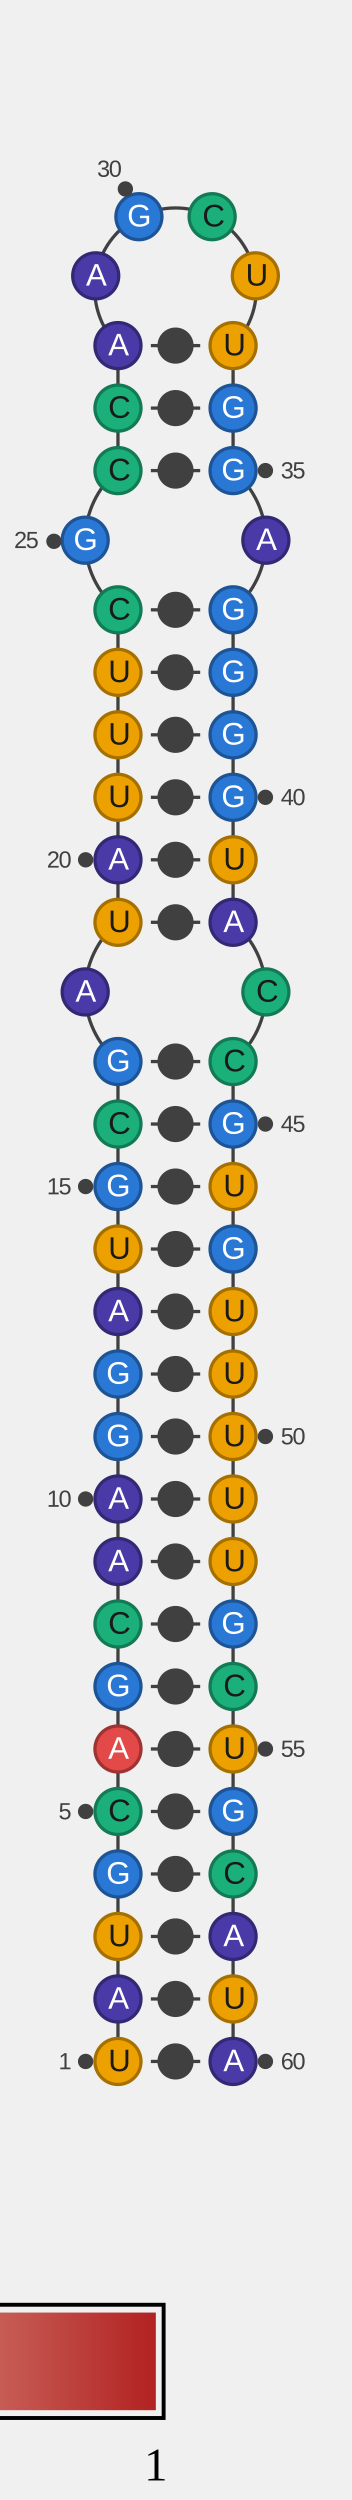
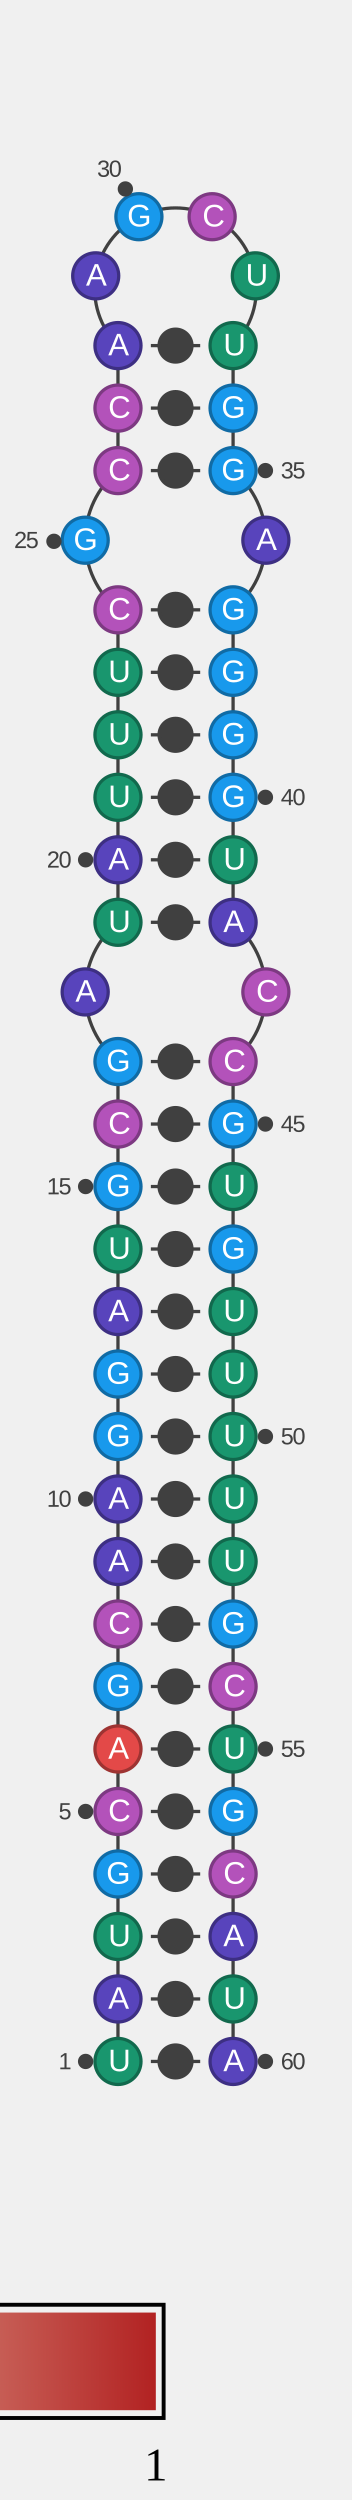
<svg xmlns="http://www.w3.org/2000/svg" width="89.905" height="640.246" viewBox="0 0 89.905 640.246">
  <path d="M 30.211 271.862 A 23.135 23.135 180 0 1 21.817 254.031" stroke="#404040" stroke-width="0.842" fill="none" />
  <path d="M 21.817 254.031 A 23.135 23.135 129.582 0 1 30.211 236.201" stroke="#404040" stroke-width="0.842" fill="none" />
  <path d="M 59.693 236.201 A 23.135 23.135 50.418 0 1 68.087 254.031" stroke="#404040" stroke-width="0.842" fill="none" />
  <path d="M 68.087 254.031 A 23.135 23.135 309.582 0 1 59.693 271.862" stroke="#404040" stroke-width="0.842" fill="none" />
  <g>
-     <circle cx="21.817" cy="254.031" r="5.896" stroke="#332874" stroke-width="0.842" fill="#4a3aa7" />
+     <circle cx="21.817" cy="254.031" r="5.896" stroke="#3d2f83" stroke-width="0.842" fill="#5844bc" />
    <text x="19.317" y="256.531" style="fill:#ffffff;font-family:Arial;font-size:8;">A</text>
  </g>
  <g>
-     <circle cx="68.087" cy="254.031" r="5.896" stroke="#127a55" stroke-width="0.842" fill="#1baf7a" />
-     <text x="65.587" y="256.531" style="fill:#1a1a1a;font-family:Arial;font-size:8;">C</text>
+     <circle cx="68.087" cy="254.031" r="5.896" stroke="#7d3982" stroke-width="0.842" fill="#b352ba" />
+     <text x="65.587" y="256.531" style="fill:#ffffff;font-family:Arial;font-size:8;">C</text>
  </g>
  <path d="M 30.211 156.178 A 23.135 23.135 180 0 1 21.817 138.348" stroke="#404040" stroke-width="0.842" fill="none" />
  <path d="M 21.817 138.348 A 23.135 23.135 129.582 0 1 30.211 120.518" stroke="#404040" stroke-width="0.842" fill="none" />
  <path d="M 59.693 120.518 A 23.135 23.135 50.418 0 1 68.087 138.348" stroke="#404040" stroke-width="0.842" fill="none" />
  <path d="M 68.087 138.348 A 23.135 23.135 309.582 0 1 59.693 156.178" stroke="#404040" stroke-width="0.842" fill="none" />
  <g>
-     <circle cx="21.817" cy="138.348" r="5.896" stroke="#1d5495" stroke-width="0.842" fill="#2a78d6" />
+     <circle cx="21.817" cy="138.348" r="5.896" stroke="#106ba5" stroke-width="0.842" fill="#1899ec" />
    <text x="18.817" y="140.848" style="fill:#ffffff;font-family:Arial;font-size:8;">G</text>
  </g>
  <g>
    <text x="6.603" y="140.348" style="fill:#404040;font-family:Arial;font-size:6;">5</text>
  </g>
  <g>
    <text x="3.603" y="140.348" style="fill:#404040;font-family:Arial;font-size:6;">2</text>
  </g>
  <g>
    <circle cx="13.815" cy="138.629" r="1.965" stroke-width="0.0" fill="#404040" />
  </g>
  <g>
-     <circle cx="68.087" cy="138.348" r="5.896" stroke="#332874" stroke-width="0.842" fill="#4a3aa7" />
+     <circle cx="68.087" cy="138.348" r="5.896" stroke="#3d2f83" stroke-width="0.842" fill="#5844bc" />
    <text x="65.587" y="140.848" style="fill:#ffffff;font-family:Arial;font-size:8;">A</text>
  </g>
  <path d="M 30.211 88.508 A 20.709 20.709 170.771 0 1 24.511 70.641" stroke="#404040" stroke-width="0.842" fill="none" />
  <path d="M 24.511 70.641 A 20.709 20.709 170.771 0 1 35.575 55.498" stroke="#404040" stroke-width="0.842" fill="none" />
  <path d="M 35.575 55.498 A 20.709 20.709 116.924 0 1 54.33 55.498" stroke="#404040" stroke-width="0.842" fill="none" />
  <path d="M 54.33 55.498 A 20.709 20.709 63.076 0 1 65.394 70.641" stroke="#404040" stroke-width="0.842" fill="none" />
  <path d="M 65.394 70.641 A 20.709 20.709 9.229 0 1 59.693 88.508" stroke="#404040" stroke-width="0.842" fill="none" />
  <g>
-     <circle cx="24.511" cy="70.641" r="5.896" stroke="#332874" stroke-width="0.842" fill="#4a3aa7" />
+     <circle cx="24.511" cy="70.641" r="5.896" stroke="#3d2f83" stroke-width="0.842" fill="#5844bc" />
    <text x="22.011" y="73.141" style="fill:#ffffff;font-family:Arial;font-size:8;">A</text>
  </g>
  <g>
-     <circle cx="35.575" cy="55.498" r="5.896" stroke="#1d5495" stroke-width="0.842" fill="#2a78d6" />
+     <circle cx="35.575" cy="55.498" r="5.896" stroke="#106ba5" stroke-width="0.842" fill="#1899ec" />
    <text x="32.575" y="57.998" style="fill:#ffffff;font-family:Arial;font-size:8;">G</text>
  </g>
  <g>
    <text x="27.865" y="45.27" style="fill:#404040;font-family:Arial;font-size:6;">0</text>
  </g>
  <g>
    <text x="24.865" y="45.27" style="fill:#404040;font-family:Arial;font-size:6;">3</text>
  </g>
  <g>
    <circle cx="32.105" cy="48.393" r="1.965" stroke-width="0.0" fill="#404040" />
  </g>
  <g>
-     <circle cx="54.33" cy="55.498" r="5.896" stroke="#127a55" stroke-width="0.842" fill="#1baf7a" />
-     <text x="51.83" y="57.998" style="fill:#1a1a1a;font-family:Arial;font-size:8;">C</text>
-   </g>
-   <g>
-     <circle cx="65.394" cy="70.641" r="5.896" stroke="#a57000" stroke-width="0.842" fill="#eda100" />
-     <text x="62.894" y="73.141" style="fill:#1a1a1a;font-family:Arial;font-size:8;">U</text>
+     <circle cx="54.33" cy="55.498" r="5.896" stroke="#7d3982" stroke-width="0.842" fill="#b352ba" />
+     <text x="51.83" y="57.998" style="fill:#ffffff;font-family:Arial;font-size:8;">C</text>
+   </g>
+   <g>
+     <circle cx="65.394" cy="70.641" r="5.896" stroke="#11694d" stroke-width="0.842" fill="#19966e" />
+     <text x="62.894" y="73.141" style="fill:#ffffff;font-family:Arial;font-size:8;">U</text>
  </g>
  <line x1="30.211" y1="522.038" x2="30.211" y2="517.826" stroke="#404040" stroke-width="0.842" />
  <line x1="30.211" y1="506.033" x2="30.211" y2="501.822" stroke="#404040" stroke-width="0.842" />
  <line x1="30.211" y1="490.029" x2="30.211" y2="485.817" stroke="#404040" stroke-width="0.842" />
  <line x1="30.211" y1="474.024" x2="30.211" y2="469.813" stroke="#404040" stroke-width="0.842" />
  <line x1="30.211" y1="458.02" x2="30.211" y2="453.808" stroke="#404040" stroke-width="0.842" />
  <line x1="30.211" y1="442.015" x2="30.211" y2="437.804" stroke="#404040" stroke-width="0.842" />
  <line x1="30.211" y1="426.011" x2="30.211" y2="421.799" stroke="#404040" stroke-width="0.842" />
  <line x1="30.211" y1="410.006" x2="30.211" y2="405.795" stroke="#404040" stroke-width="0.842" />
  <line x1="30.211" y1="394.002" x2="30.211" y2="389.79" stroke="#404040" stroke-width="0.842" />
  <line x1="30.211" y1="377.997" x2="30.211" y2="373.785" stroke="#404040" stroke-width="0.842" />
  <line x1="30.211" y1="361.993" x2="30.211" y2="357.781" stroke="#404040" stroke-width="0.842" />
  <line x1="30.211" y1="345.988" x2="30.211" y2="341.776" stroke="#404040" stroke-width="0.842" />
  <line x1="30.211" y1="329.984" x2="30.211" y2="325.772" stroke="#404040" stroke-width="0.842" />
  <line x1="30.211" y1="313.979" x2="30.211" y2="309.767" stroke="#404040" stroke-width="0.842" />
  <line x1="30.211" y1="297.975" x2="30.211" y2="293.763" stroke="#404040" stroke-width="0.842" />
  <line x1="30.211" y1="281.97" x2="30.211" y2="277.758" stroke="#404040" stroke-width="0.842" />
  <line x1="59.693" y1="277.758" x2="59.693" y2="281.97" stroke="#404040" stroke-width="0.842" />
  <line x1="59.693" y1="293.763" x2="59.693" y2="297.975" stroke="#404040" stroke-width="0.842" />
  <line x1="59.693" y1="309.767" x2="59.693" y2="313.979" stroke="#404040" stroke-width="0.842" />
  <line x1="59.693" y1="325.772" x2="59.693" y2="329.984" stroke="#404040" stroke-width="0.842" />
  <line x1="59.693" y1="341.776" x2="59.693" y2="345.988" stroke="#404040" stroke-width="0.842" />
  <line x1="59.693" y1="357.781" x2="59.693" y2="361.993" stroke="#404040" stroke-width="0.842" />
  <line x1="59.693" y1="373.785" x2="59.693" y2="377.997" stroke="#404040" stroke-width="0.842" />
  <line x1="59.693" y1="389.79" x2="59.693" y2="394.002" stroke="#404040" stroke-width="0.842" />
  <line x1="59.693" y1="405.795" x2="59.693" y2="410.006" stroke="#404040" stroke-width="0.842" />
  <line x1="59.693" y1="421.799" x2="59.693" y2="426.011" stroke="#404040" stroke-width="0.842" />
  <line x1="59.693" y1="437.804" x2="59.693" y2="442.015" stroke="#404040" stroke-width="0.842" />
  <line x1="59.693" y1="453.808" x2="59.693" y2="458.02" stroke="#404040" stroke-width="0.842" />
  <line x1="59.693" y1="469.813" x2="59.693" y2="474.024" stroke="#404040" stroke-width="0.842" />
  <line x1="59.693" y1="485.817" x2="59.693" y2="490.029" stroke="#404040" stroke-width="0.842" />
  <line x1="59.693" y1="501.822" x2="59.693" y2="506.033" stroke="#404040" stroke-width="0.842" />
  <line x1="59.693" y1="517.826" x2="59.693" y2="522.038" stroke="#404040" stroke-width="0.842" />
  <line x1="38.635" y1="527.934" x2="40.741" y2="527.934" stroke="#404040" stroke-width="0.842" />
  <circle cx="44.952" cy="527.934" r="4.212" stroke="#404040" stroke-width="0.842" fill="#404040" />
  <line x1="49.164" y1="527.934" x2="51.27" y2="527.934" stroke="#404040" stroke-width="0.842" />
  <g>
-     <circle cx="30.211" cy="527.934" r="5.896" stroke="#a57000" stroke-width="0.842" fill="#eda100" />
-     <text x="27.711" y="530.434" style="fill:#1a1a1a;font-family:Arial;font-size:8;">U</text>
+     <circle cx="30.211" cy="527.934" r="5.896" stroke="#11694d" stroke-width="0.842" fill="#19966e" />
+     <text x="27.711" y="530.434" style="fill:#ffffff;font-family:Arial;font-size:8;">U</text>
  </g>
  <g>
    <text x="14.997" y="529.934" style="fill:#404040;font-family:Arial;font-size:6;">1</text>
  </g>
  <g>
    <circle cx="21.928" cy="527.934" r="1.965" stroke-width="0.0" fill="#404040" />
  </g>
  <g>
-     <circle cx="59.693" cy="527.934" r="5.896" stroke="#332874" stroke-width="0.842" fill="#4a3aa7" />
+     <circle cx="59.693" cy="527.934" r="5.896" stroke="#3d2f83" stroke-width="0.842" fill="#5844bc" />
    <text x="57.193" y="530.434" style="fill:#ffffff;font-family:Arial;font-size:8;">A</text>
  </g>
  <g>
    <text x="71.907" y="529.934" style="fill:#404040;font-family:Arial;font-size:6;">6</text>
  </g>
  <g>
    <text x="74.907" y="529.934" style="fill:#404040;font-family:Arial;font-size:6;">0</text>
  </g>
  <g>
    <circle cx="67.976" cy="527.934" r="1.965" stroke-width="0.0" fill="#404040" />
  </g>
  <line x1="38.635" y1="511.93" x2="40.741" y2="511.93" stroke="#404040" stroke-width="0.842" />
  <circle cx="44.952" cy="511.93" r="4.212" stroke="#404040" stroke-width="0.842" fill="#404040" />
  <line x1="49.164" y1="511.93" x2="51.27" y2="511.93" stroke="#404040" stroke-width="0.842" />
  <g>
-     <circle cx="30.211" cy="511.93" r="5.896" stroke="#332874" stroke-width="0.842" fill="#4a3aa7" />
+     <circle cx="30.211" cy="511.93" r="5.896" stroke="#3d2f83" stroke-width="0.842" fill="#5844bc" />
    <text x="27.711" y="514.43" style="fill:#ffffff;font-family:Arial;font-size:8;">A</text>
  </g>
  <g>
-     <circle cx="59.693" cy="511.93" r="5.896" stroke="#a57000" stroke-width="0.842" fill="#eda100" />
-     <text x="57.193" y="514.43" style="fill:#1a1a1a;font-family:Arial;font-size:8;">U</text>
+     <circle cx="59.693" cy="511.93" r="5.896" stroke="#11694d" stroke-width="0.842" fill="#19966e" />
+     <text x="57.193" y="514.43" style="fill:#ffffff;font-family:Arial;font-size:8;">U</text>
  </g>
  <line x1="38.635" y1="495.925" x2="40.741" y2="495.925" stroke="#404040" stroke-width="0.842" />
  <circle cx="44.952" cy="495.925" r="4.212" stroke="#404040" stroke-width="0.842" fill="#404040" />
  <line x1="49.164" y1="495.925" x2="51.27" y2="495.925" stroke="#404040" stroke-width="0.842" />
  <g>
-     <circle cx="30.211" cy="495.925" r="5.896" stroke="#a57000" stroke-width="0.842" fill="#eda100" />
-     <text x="27.711" y="498.425" style="fill:#1a1a1a;font-family:Arial;font-size:8;">U</text>
-   </g>
-   <g>
-     <circle cx="59.693" cy="495.925" r="5.896" stroke="#332874" stroke-width="0.842" fill="#4a3aa7" />
+     <circle cx="30.211" cy="495.925" r="5.896" stroke="#11694d" stroke-width="0.842" fill="#19966e" />
+     <text x="27.711" y="498.425" style="fill:#ffffff;font-family:Arial;font-size:8;">U</text>
+   </g>
+   <g>
+     <circle cx="59.693" cy="495.925" r="5.896" stroke="#3d2f83" stroke-width="0.842" fill="#5844bc" />
    <text x="57.193" y="498.425" style="fill:#ffffff;font-family:Arial;font-size:8;">A</text>
  </g>
  <line x1="38.635" y1="479.921" x2="40.741" y2="479.921" stroke="#404040" stroke-width="0.842" />
  <circle cx="44.952" cy="479.921" r="4.212" stroke="#404040" stroke-width="0.842" fill="#404040" />
  <line x1="49.164" y1="479.921" x2="51.27" y2="479.921" stroke="#404040" stroke-width="0.842" />
  <g>
-     <circle cx="30.211" cy="479.921" r="5.896" stroke="#1d5495" stroke-width="0.842" fill="#2a78d6" />
+     <circle cx="30.211" cy="479.921" r="5.896" stroke="#106ba5" stroke-width="0.842" fill="#1899ec" />
    <text x="27.211" y="482.421" style="fill:#ffffff;font-family:Arial;font-size:8;">G</text>
  </g>
  <g>
-     <circle cx="59.693" cy="479.921" r="5.896" stroke="#127a55" stroke-width="0.842" fill="#1baf7a" />
-     <text x="57.193" y="482.421" style="fill:#1a1a1a;font-family:Arial;font-size:8;">C</text>
+     <circle cx="59.693" cy="479.921" r="5.896" stroke="#7d3982" stroke-width="0.842" fill="#b352ba" />
+     <text x="57.193" y="482.421" style="fill:#ffffff;font-family:Arial;font-size:8;">C</text>
  </g>
  <line x1="38.635" y1="463.916" x2="40.741" y2="463.916" stroke="#404040" stroke-width="0.842" />
  <circle cx="44.952" cy="463.916" r="4.212" stroke="#404040" stroke-width="0.842" fill="#404040" />
  <line x1="49.164" y1="463.916" x2="51.27" y2="463.916" stroke="#404040" stroke-width="0.842" />
  <g>
-     <circle cx="30.211" cy="463.916" r="5.896" stroke="#127a55" stroke-width="0.842" fill="#1baf7a" />
-     <text x="27.711" y="466.416" style="fill:#1a1a1a;font-family:Arial;font-size:8;">C</text>
+     <circle cx="30.211" cy="463.916" r="5.896" stroke="#7d3982" stroke-width="0.842" fill="#b352ba" />
+     <text x="27.711" y="466.416" style="fill:#ffffff;font-family:Arial;font-size:8;">C</text>
  </g>
  <g>
    <text x="14.997" y="465.916" style="fill:#404040;font-family:Arial;font-size:6;">5</text>
  </g>
  <g>
    <circle cx="21.928" cy="463.916" r="1.965" stroke-width="0.0" fill="#404040" />
  </g>
  <g>
-     <circle cx="59.693" cy="463.916" r="5.896" stroke="#1d5495" stroke-width="0.842" fill="#2a78d6" />
+     <circle cx="59.693" cy="463.916" r="5.896" stroke="#106ba5" stroke-width="0.842" fill="#1899ec" />
    <text x="56.693" y="466.416" style="fill:#ffffff;font-family:Arial;font-size:8;">G</text>
  </g>
  <line x1="38.635" y1="447.912" x2="40.741" y2="447.912" stroke="#404040" stroke-width="0.842" />
  <circle cx="44.952" cy="447.912" r="4.212" stroke="#404040" stroke-width="0.842" fill="#404040" />
  <line x1="49.164" y1="447.912" x2="51.27" y2="447.912" stroke="#404040" stroke-width="0.842" />
  <g>
    <circle cx="30.211" cy="447.912" r="5.896" stroke="#9e3332" stroke-width="0.842" fill="#e34948" />
    <text x="27.711" y="450.412" style="fill:#ffffff;font-family:Arial;font-size:8;">A</text>
  </g>
  <g>
-     <circle cx="59.693" cy="447.912" r="5.896" stroke="#a57000" stroke-width="0.842" fill="#eda100" />
-     <text x="57.193" y="450.412" style="fill:#1a1a1a;font-family:Arial;font-size:8;">U</text>
+     <circle cx="59.693" cy="447.912" r="5.896" stroke="#11694d" stroke-width="0.842" fill="#19966e" />
+     <text x="57.193" y="450.412" style="fill:#ffffff;font-family:Arial;font-size:8;">U</text>
  </g>
  <g>
    <text x="71.907" y="449.912" style="fill:#404040;font-family:Arial;font-size:6;">5</text>
  </g>
  <g>
    <text x="74.907" y="449.912" style="fill:#404040;font-family:Arial;font-size:6;">5</text>
  </g>
  <g>
    <circle cx="67.976" cy="447.912" r="1.965" stroke-width="0.0" fill="#404040" />
  </g>
  <line x1="38.635" y1="431.907" x2="40.741" y2="431.907" stroke="#404040" stroke-width="0.842" />
  <circle cx="44.952" cy="431.907" r="4.212" stroke="#404040" stroke-width="0.842" fill="#404040" />
  <line x1="49.164" y1="431.907" x2="51.27" y2="431.907" stroke="#404040" stroke-width="0.842" />
  <g>
-     <circle cx="30.211" cy="431.907" r="5.896" stroke="#1d5495" stroke-width="0.842" fill="#2a78d6" />
+     <circle cx="30.211" cy="431.907" r="5.896" stroke="#106ba5" stroke-width="0.842" fill="#1899ec" />
    <text x="27.211" y="434.407" style="fill:#ffffff;font-family:Arial;font-size:8;">G</text>
  </g>
  <g>
-     <circle cx="59.693" cy="431.907" r="5.896" stroke="#127a55" stroke-width="0.842" fill="#1baf7a" />
-     <text x="57.193" y="434.407" style="fill:#1a1a1a;font-family:Arial;font-size:8;">C</text>
+     <circle cx="59.693" cy="431.907" r="5.896" stroke="#7d3982" stroke-width="0.842" fill="#b352ba" />
+     <text x="57.193" y="434.407" style="fill:#ffffff;font-family:Arial;font-size:8;">C</text>
  </g>
  <line x1="38.635" y1="415.903" x2="40.741" y2="415.903" stroke="#404040" stroke-width="0.842" />
  <circle cx="44.952" cy="415.903" r="4.212" stroke="#404040" stroke-width="0.842" fill="#404040" />
  <line x1="49.164" y1="415.903" x2="51.27" y2="415.903" stroke="#404040" stroke-width="0.842" />
  <g>
-     <circle cx="30.211" cy="415.903" r="5.896" stroke="#127a55" stroke-width="0.842" fill="#1baf7a" />
-     <text x="27.711" y="418.403" style="fill:#1a1a1a;font-family:Arial;font-size:8;">C</text>
-   </g>
-   <g>
-     <circle cx="59.693" cy="415.903" r="5.896" stroke="#1d5495" stroke-width="0.842" fill="#2a78d6" />
+     <circle cx="30.211" cy="415.903" r="5.896" stroke="#7d3982" stroke-width="0.842" fill="#b352ba" />
+     <text x="27.711" y="418.403" style="fill:#ffffff;font-family:Arial;font-size:8;">C</text>
+   </g>
+   <g>
+     <circle cx="59.693" cy="415.903" r="5.896" stroke="#106ba5" stroke-width="0.842" fill="#1899ec" />
    <text x="56.693" y="418.403" style="fill:#ffffff;font-family:Arial;font-size:8;">G</text>
  </g>
  <line x1="38.635" y1="399.898" x2="40.741" y2="399.898" stroke="#404040" stroke-width="0.842" />
  <circle cx="44.952" cy="399.898" r="4.212" stroke="#404040" stroke-width="0.842" fill="#404040" />
  <line x1="49.164" y1="399.898" x2="51.27" y2="399.898" stroke="#404040" stroke-width="0.842" />
  <g>
-     <circle cx="30.211" cy="399.898" r="5.896" stroke="#332874" stroke-width="0.842" fill="#4a3aa7" />
+     <circle cx="30.211" cy="399.898" r="5.896" stroke="#3d2f83" stroke-width="0.842" fill="#5844bc" />
    <text x="27.711" y="402.398" style="fill:#ffffff;font-family:Arial;font-size:8;">A</text>
  </g>
  <g>
-     <circle cx="59.693" cy="399.898" r="5.896" stroke="#a57000" stroke-width="0.842" fill="#eda100" />
-     <text x="57.193" y="402.398" style="fill:#1a1a1a;font-family:Arial;font-size:8;">U</text>
+     <circle cx="59.693" cy="399.898" r="5.896" stroke="#11694d" stroke-width="0.842" fill="#19966e" />
+     <text x="57.193" y="402.398" style="fill:#ffffff;font-family:Arial;font-size:8;">U</text>
  </g>
  <line x1="38.635" y1="383.894" x2="40.741" y2="383.894" stroke="#404040" stroke-width="0.842" />
  <circle cx="44.952" cy="383.894" r="4.212" stroke="#404040" stroke-width="0.842" fill="#404040" />
  <line x1="49.164" y1="383.894" x2="51.27" y2="383.894" stroke="#404040" stroke-width="0.842" />
  <g>
-     <circle cx="30.211" cy="383.894" r="5.896" stroke="#332874" stroke-width="0.842" fill="#4a3aa7" />
+     <circle cx="30.211" cy="383.894" r="5.896" stroke="#3d2f83" stroke-width="0.842" fill="#5844bc" />
    <text x="27.711" y="386.394" style="fill:#ffffff;font-family:Arial;font-size:8;">A</text>
  </g>
  <g>
    <text x="14.997" y="385.894" style="fill:#404040;font-family:Arial;font-size:6;">0</text>
  </g>
  <g>
    <text x="11.997" y="385.894" style="fill:#404040;font-family:Arial;font-size:6;">1</text>
  </g>
  <g>
    <circle cx="21.928" cy="383.894" r="1.965" stroke-width="0.0" fill="#404040" />
  </g>
  <g>
-     <circle cx="59.693" cy="383.894" r="5.896" stroke="#a57000" stroke-width="0.842" fill="#eda100" />
-     <text x="57.193" y="386.394" style="fill:#1a1a1a;font-family:Arial;font-size:8;">U</text>
+     <circle cx="59.693" cy="383.894" r="5.896" stroke="#11694d" stroke-width="0.842" fill="#19966e" />
+     <text x="57.193" y="386.394" style="fill:#ffffff;font-family:Arial;font-size:8;">U</text>
  </g>
  <line x1="38.635" y1="367.889" x2="40.741" y2="367.889" stroke="#404040" stroke-width="0.842" />
  <circle cx="44.952" cy="367.889" r="4.212" stroke="#404040" stroke-width="0.842" fill="#404040" />
  <line x1="49.164" y1="367.889" x2="51.27" y2="367.889" stroke="#404040" stroke-width="0.842" />
  <g>
-     <circle cx="30.211" cy="367.889" r="5.896" stroke="#1d5495" stroke-width="0.842" fill="#2a78d6" />
+     <circle cx="30.211" cy="367.889" r="5.896" stroke="#106ba5" stroke-width="0.842" fill="#1899ec" />
    <text x="27.211" y="370.389" style="fill:#ffffff;font-family:Arial;font-size:8;">G</text>
  </g>
  <g>
-     <circle cx="59.693" cy="367.889" r="5.896" stroke="#a57000" stroke-width="0.842" fill="#eda100" />
-     <text x="57.193" y="370.389" style="fill:#1a1a1a;font-family:Arial;font-size:8;">U</text>
+     <circle cx="59.693" cy="367.889" r="5.896" stroke="#11694d" stroke-width="0.842" fill="#19966e" />
+     <text x="57.193" y="370.389" style="fill:#ffffff;font-family:Arial;font-size:8;">U</text>
  </g>
  <g>
    <text x="71.907" y="369.889" style="fill:#404040;font-family:Arial;font-size:6;">5</text>
  </g>
  <g>
    <text x="74.907" y="369.889" style="fill:#404040;font-family:Arial;font-size:6;">0</text>
  </g>
  <g>
    <circle cx="67.976" cy="367.889" r="1.965" stroke-width="0.0" fill="#404040" />
  </g>
  <line x1="38.635" y1="351.885" x2="40.741" y2="351.885" stroke="#404040" stroke-width="0.842" />
  <circle cx="44.952" cy="351.885" r="4.212" stroke="#404040" stroke-width="0.842" fill="#404040" />
  <line x1="49.164" y1="351.885" x2="51.27" y2="351.885" stroke="#404040" stroke-width="0.842" />
  <g>
-     <circle cx="30.211" cy="351.885" r="5.896" stroke="#1d5495" stroke-width="0.842" fill="#2a78d6" />
+     <circle cx="30.211" cy="351.885" r="5.896" stroke="#106ba5" stroke-width="0.842" fill="#1899ec" />
    <text x="27.211" y="354.385" style="fill:#ffffff;font-family:Arial;font-size:8;">G</text>
  </g>
  <g>
-     <circle cx="59.693" cy="351.885" r="5.896" stroke="#a57000" stroke-width="0.842" fill="#eda100" />
-     <text x="57.193" y="354.385" style="fill:#1a1a1a;font-family:Arial;font-size:8;">U</text>
+     <circle cx="59.693" cy="351.885" r="5.896" stroke="#11694d" stroke-width="0.842" fill="#19966e" />
+     <text x="57.193" y="354.385" style="fill:#ffffff;font-family:Arial;font-size:8;">U</text>
  </g>
  <line x1="38.635" y1="335.88" x2="40.741" y2="335.88" stroke="#404040" stroke-width="0.842" />
  <circle cx="44.952" cy="335.88" r="4.212" stroke="#404040" stroke-width="0.842" fill="#404040" />
  <line x1="49.164" y1="335.88" x2="51.27" y2="335.88" stroke="#404040" stroke-width="0.842" />
  <g>
-     <circle cx="30.211" cy="335.88" r="5.896" stroke="#332874" stroke-width="0.842" fill="#4a3aa7" />
+     <circle cx="30.211" cy="335.88" r="5.896" stroke="#3d2f83" stroke-width="0.842" fill="#5844bc" />
    <text x="27.711" y="338.38" style="fill:#ffffff;font-family:Arial;font-size:8;">A</text>
  </g>
  <g>
-     <circle cx="59.693" cy="335.88" r="5.896" stroke="#a57000" stroke-width="0.842" fill="#eda100" />
-     <text x="57.193" y="338.38" style="fill:#1a1a1a;font-family:Arial;font-size:8;">U</text>
+     <circle cx="59.693" cy="335.88" r="5.896" stroke="#11694d" stroke-width="0.842" fill="#19966e" />
+     <text x="57.193" y="338.38" style="fill:#ffffff;font-family:Arial;font-size:8;">U</text>
  </g>
  <line x1="38.635" y1="319.875" x2="40.741" y2="319.875" stroke="#404040" stroke-width="0.842" />
  <circle cx="44.952" cy="319.875" r="4.212" stroke="#404040" stroke-width="0.842" fill="#404040" />
  <line x1="49.164" y1="319.875" x2="51.27" y2="319.875" stroke="#404040" stroke-width="0.842" />
  <g>
-     <circle cx="30.211" cy="319.875" r="5.896" stroke="#a57000" stroke-width="0.842" fill="#eda100" />
-     <text x="27.711" y="322.375" style="fill:#1a1a1a;font-family:Arial;font-size:8;">U</text>
-   </g>
-   <g>
-     <circle cx="59.693" cy="319.875" r="5.896" stroke="#1d5495" stroke-width="0.842" fill="#2a78d6" />
+     <circle cx="30.211" cy="319.875" r="5.896" stroke="#11694d" stroke-width="0.842" fill="#19966e" />
+     <text x="27.711" y="322.375" style="fill:#ffffff;font-family:Arial;font-size:8;">U</text>
+   </g>
+   <g>
+     <circle cx="59.693" cy="319.875" r="5.896" stroke="#106ba5" stroke-width="0.842" fill="#1899ec" />
    <text x="56.693" y="322.375" style="fill:#ffffff;font-family:Arial;font-size:8;">G</text>
  </g>
  <line x1="38.635" y1="303.871" x2="40.741" y2="303.871" stroke="#404040" stroke-width="0.842" />
  <circle cx="44.952" cy="303.871" r="4.212" stroke="#404040" stroke-width="0.842" fill="#404040" />
  <line x1="49.164" y1="303.871" x2="51.27" y2="303.871" stroke="#404040" stroke-width="0.842" />
  <g>
-     <circle cx="30.211" cy="303.871" r="5.896" stroke="#1d5495" stroke-width="0.842" fill="#2a78d6" />
+     <circle cx="30.211" cy="303.871" r="5.896" stroke="#106ba5" stroke-width="0.842" fill="#1899ec" />
    <text x="27.211" y="306.371" style="fill:#ffffff;font-family:Arial;font-size:8;">G</text>
  </g>
  <g>
    <text x="14.997" y="305.871" style="fill:#404040;font-family:Arial;font-size:6;">5</text>
  </g>
  <g>
    <text x="11.997" y="305.871" style="fill:#404040;font-family:Arial;font-size:6;">1</text>
  </g>
  <g>
    <circle cx="21.928" cy="303.871" r="1.965" stroke-width="0.0" fill="#404040" />
  </g>
  <g>
-     <circle cx="59.693" cy="303.871" r="5.896" stroke="#a57000" stroke-width="0.842" fill="#eda100" />
-     <text x="57.193" y="306.371" style="fill:#1a1a1a;font-family:Arial;font-size:8;">U</text>
+     <circle cx="59.693" cy="303.871" r="5.896" stroke="#11694d" stroke-width="0.842" fill="#19966e" />
+     <text x="57.193" y="306.371" style="fill:#ffffff;font-family:Arial;font-size:8;">U</text>
  </g>
  <line x1="38.635" y1="287.866" x2="40.741" y2="287.866" stroke="#404040" stroke-width="0.842" />
  <circle cx="44.952" cy="287.866" r="4.212" stroke="#404040" stroke-width="0.842" fill="#404040" />
  <line x1="49.164" y1="287.866" x2="51.27" y2="287.866" stroke="#404040" stroke-width="0.842" />
  <g>
-     <circle cx="30.211" cy="287.866" r="5.896" stroke="#127a55" stroke-width="0.842" fill="#1baf7a" />
-     <text x="27.711" y="290.366" style="fill:#1a1a1a;font-family:Arial;font-size:8;">C</text>
-   </g>
-   <g>
-     <circle cx="59.693" cy="287.866" r="5.896" stroke="#1d5495" stroke-width="0.842" fill="#2a78d6" />
+     <circle cx="30.211" cy="287.866" r="5.896" stroke="#7d3982" stroke-width="0.842" fill="#b352ba" />
+     <text x="27.711" y="290.366" style="fill:#ffffff;font-family:Arial;font-size:8;">C</text>
+   </g>
+   <g>
+     <circle cx="59.693" cy="287.866" r="5.896" stroke="#106ba5" stroke-width="0.842" fill="#1899ec" />
    <text x="56.693" y="290.366" style="fill:#ffffff;font-family:Arial;font-size:8;">G</text>
  </g>
  <g>
    <text x="71.907" y="289.866" style="fill:#404040;font-family:Arial;font-size:6;">4</text>
  </g>
  <g>
    <text x="74.907" y="289.866" style="fill:#404040;font-family:Arial;font-size:6;">5</text>
  </g>
  <g>
    <circle cx="67.976" cy="287.866" r="1.965" stroke-width="0.0" fill="#404040" />
  </g>
  <line x1="38.635" y1="271.862" x2="40.741" y2="271.862" stroke="#404040" stroke-width="0.842" />
  <circle cx="44.952" cy="271.862" r="4.212" stroke="#404040" stroke-width="0.842" fill="#404040" />
  <line x1="49.164" y1="271.862" x2="51.27" y2="271.862" stroke="#404040" stroke-width="0.842" />
  <g>
-     <circle cx="30.211" cy="271.862" r="5.896" stroke="#1d5495" stroke-width="0.842" fill="#2a78d6" />
+     <circle cx="30.211" cy="271.862" r="5.896" stroke="#106ba5" stroke-width="0.842" fill="#1899ec" />
    <text x="27.211" y="274.362" style="fill:#ffffff;font-family:Arial;font-size:8;">G</text>
  </g>
  <g>
-     <circle cx="59.693" cy="271.862" r="5.896" stroke="#127a55" stroke-width="0.842" fill="#1baf7a" />
-     <text x="57.193" y="274.362" style="fill:#1a1a1a;font-family:Arial;font-size:8;">C</text>
+     <circle cx="59.693" cy="271.862" r="5.896" stroke="#7d3982" stroke-width="0.842" fill="#b352ba" />
+     <text x="57.193" y="274.362" style="fill:#ffffff;font-family:Arial;font-size:8;">C</text>
  </g>
  <line x1="30.211" y1="230.305" x2="30.211" y2="226.093" stroke="#404040" stroke-width="0.842" />
  <line x1="30.211" y1="214.3" x2="30.211" y2="210.088" stroke="#404040" stroke-width="0.842" />
  <line x1="30.211" y1="198.296" x2="30.211" y2="194.084" stroke="#404040" stroke-width="0.842" />
  <line x1="30.211" y1="182.291" x2="30.211" y2="178.079" stroke="#404040" stroke-width="0.842" />
  <line x1="30.211" y1="166.286" x2="30.211" y2="162.075" stroke="#404040" stroke-width="0.842" />
  <line x1="59.693" y1="162.075" x2="59.693" y2="166.286" stroke="#404040" stroke-width="0.842" />
  <line x1="59.693" y1="178.079" x2="59.693" y2="182.291" stroke="#404040" stroke-width="0.842" />
  <line x1="59.693" y1="194.084" x2="59.693" y2="198.296" stroke="#404040" stroke-width="0.842" />
  <line x1="59.693" y1="210.088" x2="59.693" y2="214.3" stroke="#404040" stroke-width="0.842" />
  <line x1="59.693" y1="226.093" x2="59.693" y2="230.305" stroke="#404040" stroke-width="0.842" />
  <line x1="38.635" y1="236.201" x2="40.741" y2="236.201" stroke="#404040" stroke-width="0.842" />
  <circle cx="44.952" cy="236.201" r="4.212" stroke="#404040" stroke-width="0.842" fill="#404040" />
  <line x1="49.164" y1="236.201" x2="51.27" y2="236.201" stroke="#404040" stroke-width="0.842" />
  <g>
-     <circle cx="30.211" cy="236.201" r="5.896" stroke="#a57000" stroke-width="0.842" fill="#eda100" />
-     <text x="27.711" y="238.701" style="fill:#1a1a1a;font-family:Arial;font-size:8;">U</text>
-   </g>
-   <g>
-     <circle cx="59.693" cy="236.201" r="5.896" stroke="#332874" stroke-width="0.842" fill="#4a3aa7" />
+     <circle cx="30.211" cy="236.201" r="5.896" stroke="#11694d" stroke-width="0.842" fill="#19966e" />
+     <text x="27.711" y="238.701" style="fill:#ffffff;font-family:Arial;font-size:8;">U</text>
+   </g>
+   <g>
+     <circle cx="59.693" cy="236.201" r="5.896" stroke="#3d2f83" stroke-width="0.842" fill="#5844bc" />
    <text x="57.193" y="238.701" style="fill:#ffffff;font-family:Arial;font-size:8;">A</text>
  </g>
  <line x1="38.635" y1="220.196" x2="40.741" y2="220.196" stroke="#404040" stroke-width="0.842" />
  <circle cx="44.952" cy="220.197" r="4.212" stroke="#404040" stroke-width="0.842" fill="#404040" />
  <line x1="49.164" y1="220.196" x2="51.27" y2="220.196" stroke="#404040" stroke-width="0.842" />
  <g>
-     <circle cx="30.211" cy="220.196" r="5.896" stroke="#332874" stroke-width="0.842" fill="#4a3aa7" />
+     <circle cx="30.211" cy="220.196" r="5.896" stroke="#3d2f83" stroke-width="0.842" fill="#5844bc" />
    <text x="27.711" y="222.696" style="fill:#ffffff;font-family:Arial;font-size:8;">A</text>
  </g>
  <g>
    <text x="14.997" y="222.196" style="fill:#404040;font-family:Arial;font-size:6;">0</text>
  </g>
  <g>
    <text x="11.997" y="222.196" style="fill:#404040;font-family:Arial;font-size:6;">2</text>
  </g>
  <g>
    <circle cx="21.928" cy="220.196" r="1.965" stroke-width="0.0" fill="#404040" />
  </g>
  <g>
-     <circle cx="59.693" cy="220.196" r="5.896" stroke="#a57000" stroke-width="0.842" fill="#eda100" />
-     <text x="57.193" y="222.696" style="fill:#1a1a1a;font-family:Arial;font-size:8;">U</text>
+     <circle cx="59.693" cy="220.196" r="5.896" stroke="#11694d" stroke-width="0.842" fill="#19966e" />
+     <text x="57.193" y="222.696" style="fill:#ffffff;font-family:Arial;font-size:8;">U</text>
  </g>
  <line x1="38.635" y1="204.192" x2="40.741" y2="204.192" stroke="#404040" stroke-width="0.842" />
  <circle cx="44.952" cy="204.192" r="4.212" stroke="#404040" stroke-width="0.842" fill="#404040" />
  <line x1="49.164" y1="204.192" x2="51.27" y2="204.192" stroke="#404040" stroke-width="0.842" />
  <g>
-     <circle cx="30.211" cy="204.192" r="5.896" stroke="#a57000" stroke-width="0.842" fill="#eda100" />
-     <text x="27.711" y="206.692" style="fill:#1a1a1a;font-family:Arial;font-size:8;">U</text>
-   </g>
-   <g>
-     <circle cx="59.693" cy="204.192" r="5.896" stroke="#1d5495" stroke-width="0.842" fill="#2a78d6" />
+     <circle cx="30.211" cy="204.192" r="5.896" stroke="#11694d" stroke-width="0.842" fill="#19966e" />
+     <text x="27.711" y="206.692" style="fill:#ffffff;font-family:Arial;font-size:8;">U</text>
+   </g>
+   <g>
+     <circle cx="59.693" cy="204.192" r="5.896" stroke="#106ba5" stroke-width="0.842" fill="#1899ec" />
    <text x="56.693" y="206.692" style="fill:#ffffff;font-family:Arial;font-size:8;">G</text>
  </g>
  <g>
    <text x="71.907" y="206.192" style="fill:#404040;font-family:Arial;font-size:6;">4</text>
  </g>
  <g>
    <text x="74.907" y="206.192" style="fill:#404040;font-family:Arial;font-size:6;">0</text>
  </g>
  <g>
    <circle cx="67.976" cy="204.192" r="1.965" stroke-width="0.0" fill="#404040" />
  </g>
  <line x1="38.635" y1="188.187" x2="40.741" y2="188.187" stroke="#404040" stroke-width="0.842" />
  <circle cx="44.952" cy="188.187" r="4.212" stroke="#404040" stroke-width="0.842" fill="#404040" />
  <line x1="49.164" y1="188.187" x2="51.27" y2="188.187" stroke="#404040" stroke-width="0.842" />
  <g>
-     <circle cx="30.211" cy="188.187" r="5.896" stroke="#a57000" stroke-width="0.842" fill="#eda100" />
-     <text x="27.711" y="190.687" style="fill:#1a1a1a;font-family:Arial;font-size:8;">U</text>
-   </g>
-   <g>
-     <circle cx="59.693" cy="188.187" r="5.896" stroke="#1d5495" stroke-width="0.842" fill="#2a78d6" />
+     <circle cx="30.211" cy="188.187" r="5.896" stroke="#11694d" stroke-width="0.842" fill="#19966e" />
+     <text x="27.711" y="190.687" style="fill:#ffffff;font-family:Arial;font-size:8;">U</text>
+   </g>
+   <g>
+     <circle cx="59.693" cy="188.187" r="5.896" stroke="#106ba5" stroke-width="0.842" fill="#1899ec" />
    <text x="56.693" y="190.687" style="fill:#ffffff;font-family:Arial;font-size:8;">G</text>
  </g>
  <line x1="38.635" y1="172.183" x2="40.741" y2="172.183" stroke="#404040" stroke-width="0.842" />
  <circle cx="44.952" cy="172.183" r="4.212" stroke="#404040" stroke-width="0.842" fill="#404040" />
  <line x1="49.164" y1="172.183" x2="51.27" y2="172.183" stroke="#404040" stroke-width="0.842" />
  <g>
-     <circle cx="30.211" cy="172.183" r="5.896" stroke="#a57000" stroke-width="0.842" fill="#eda100" />
-     <text x="27.711" y="174.683" style="fill:#1a1a1a;font-family:Arial;font-size:8;">U</text>
-   </g>
-   <g>
-     <circle cx="59.693" cy="172.183" r="5.896" stroke="#1d5495" stroke-width="0.842" fill="#2a78d6" />
+     <circle cx="30.211" cy="172.183" r="5.896" stroke="#11694d" stroke-width="0.842" fill="#19966e" />
+     <text x="27.711" y="174.683" style="fill:#ffffff;font-family:Arial;font-size:8;">U</text>
+   </g>
+   <g>
+     <circle cx="59.693" cy="172.183" r="5.896" stroke="#106ba5" stroke-width="0.842" fill="#1899ec" />
    <text x="56.693" y="174.683" style="fill:#ffffff;font-family:Arial;font-size:8;">G</text>
  </g>
  <line x1="38.635" y1="156.178" x2="40.741" y2="156.178" stroke="#404040" stroke-width="0.842" />
  <circle cx="44.952" cy="156.178" r="4.212" stroke="#404040" stroke-width="0.842" fill="#404040" />
  <line x1="49.164" y1="156.178" x2="51.27" y2="156.178" stroke="#404040" stroke-width="0.842" />
  <g>
-     <circle cx="30.211" cy="156.178" r="5.896" stroke="#127a55" stroke-width="0.842" fill="#1baf7a" />
-     <text x="27.711" y="158.678" style="fill:#1a1a1a;font-family:Arial;font-size:8;">C</text>
-   </g>
-   <g>
-     <circle cx="59.693" cy="156.178" r="5.896" stroke="#1d5495" stroke-width="0.842" fill="#2a78d6" />
+     <circle cx="30.211" cy="156.178" r="5.896" stroke="#7d3982" stroke-width="0.842" fill="#b352ba" />
+     <text x="27.711" y="158.678" style="fill:#ffffff;font-family:Arial;font-size:8;">C</text>
+   </g>
+   <g>
+     <circle cx="59.693" cy="156.178" r="5.896" stroke="#106ba5" stroke-width="0.842" fill="#1899ec" />
    <text x="56.693" y="158.678" style="fill:#ffffff;font-family:Arial;font-size:8;">G</text>
  </g>
  <line x1="30.211" y1="114.621" x2="30.211" y2="110.409" stroke="#404040" stroke-width="0.842" />
  <line x1="30.211" y1="98.617" x2="30.211" y2="94.405" stroke="#404040" stroke-width="0.842" />
  <line x1="59.693" y1="94.405" x2="59.693" y2="98.617" stroke="#404040" stroke-width="0.842" />
  <line x1="59.693" y1="110.409" x2="59.693" y2="114.621" stroke="#404040" stroke-width="0.842" />
  <line x1="38.635" y1="120.518" x2="40.741" y2="120.518" stroke="#404040" stroke-width="0.842" />
  <circle cx="44.952" cy="120.518" r="4.212" stroke="#404040" stroke-width="0.842" fill="#404040" />
  <line x1="49.164" y1="120.518" x2="51.27" y2="120.518" stroke="#404040" stroke-width="0.842" />
  <g>
-     <circle cx="30.211" cy="120.518" r="5.896" stroke="#127a55" stroke-width="0.842" fill="#1baf7a" />
-     <text x="27.711" y="123.018" style="fill:#1a1a1a;font-family:Arial;font-size:8;">C</text>
-   </g>
-   <g>
-     <circle cx="59.693" cy="120.518" r="5.896" stroke="#1d5495" stroke-width="0.842" fill="#2a78d6" />
+     <circle cx="30.211" cy="120.518" r="5.896" stroke="#7d3982" stroke-width="0.842" fill="#b352ba" />
+     <text x="27.711" y="123.018" style="fill:#ffffff;font-family:Arial;font-size:8;">C</text>
+   </g>
+   <g>
+     <circle cx="59.693" cy="120.518" r="5.896" stroke="#106ba5" stroke-width="0.842" fill="#1899ec" />
    <text x="56.693" y="123.018" style="fill:#ffffff;font-family:Arial;font-size:8;">G</text>
  </g>
  <g>
    <text x="71.907" y="122.518" style="fill:#404040;font-family:Arial;font-size:6;">3</text>
  </g>
  <g>
    <text x="74.907" y="122.518" style="fill:#404040;font-family:Arial;font-size:6;">5</text>
  </g>
  <g>
    <circle cx="67.976" cy="120.518" r="1.965" stroke-width="0.0" fill="#404040" />
  </g>
  <line x1="38.635" y1="104.513" x2="40.741" y2="104.513" stroke="#404040" stroke-width="0.842" />
  <circle cx="44.952" cy="104.513" r="4.212" stroke="#404040" stroke-width="0.842" fill="#404040" />
  <line x1="49.164" y1="104.513" x2="51.27" y2="104.513" stroke="#404040" stroke-width="0.842" />
  <g>
-     <circle cx="30.211" cy="104.513" r="5.896" stroke="#127a55" stroke-width="0.842" fill="#1baf7a" />
-     <text x="27.711" y="107.013" style="fill:#1a1a1a;font-family:Arial;font-size:8;">C</text>
-   </g>
-   <g>
-     <circle cx="59.693" cy="104.513" r="5.896" stroke="#1d5495" stroke-width="0.842" fill="#2a78d6" />
+     <circle cx="30.211" cy="104.513" r="5.896" stroke="#7d3982" stroke-width="0.842" fill="#b352ba" />
+     <text x="27.711" y="107.013" style="fill:#ffffff;font-family:Arial;font-size:8;">C</text>
+   </g>
+   <g>
+     <circle cx="59.693" cy="104.513" r="5.896" stroke="#106ba5" stroke-width="0.842" fill="#1899ec" />
    <text x="56.693" y="107.013" style="fill:#ffffff;font-family:Arial;font-size:8;">G</text>
  </g>
  <line x1="38.635" y1="88.508" x2="40.741" y2="88.508" stroke="#404040" stroke-width="0.842" />
  <circle cx="44.952" cy="88.508" r="4.212" stroke="#404040" stroke-width="0.842" fill="#404040" />
  <line x1="49.164" y1="88.508" x2="51.27" y2="88.508" stroke="#404040" stroke-width="0.842" />
  <g>
-     <circle cx="30.211" cy="88.508" r="5.896" stroke="#332874" stroke-width="0.842" fill="#4a3aa7" />
+     <circle cx="30.211" cy="88.508" r="5.896" stroke="#3d2f83" stroke-width="0.842" fill="#5844bc" />
    <text x="27.711" y="91.008" style="fill:#ffffff;font-family:Arial;font-size:8;">A</text>
  </g>
  <g>
-     <circle cx="59.693" cy="88.508" r="5.896" stroke="#a57000" stroke-width="0.842" fill="#eda100" />
-     <text x="57.193" y="91.008" style="fill:#1a1a1a;font-family:Arial;font-size:8;">U</text>
+     <circle cx="59.693" cy="88.508" r="5.896" stroke="#11694d" stroke-width="0.842" fill="#19966e" />
+     <text x="57.193" y="91.008" style="fill:#ffffff;font-family:Arial;font-size:8;">U</text>
  </g>
  <defs>
    <linearGradient id="reactivities_scale" x1="0%" x2="100%" y1="0%" y2="0%">
      <stop offset="0%" stop-color="lightyellow" />
      <stop offset="100%" stop-color="firebrick" />
    </linearGradient>
  </defs>
  <rect fill="url(#reactivities_scale)" x="-110.095" y="592.246" width="150" height="25" />
  <rect fill="none" x="-112.095" y="590.246" width="154" height="29" stroke="black" stroke-width="1" />
  <text text-anchor="middle" x="-110.095" y="635.246">0</text>
  <text text-anchor="middle" x="39.905" y="635.246">1</text>
  <text text-anchor="start" x="-112.095" y="585.246">Reactivity</text>
</svg>
